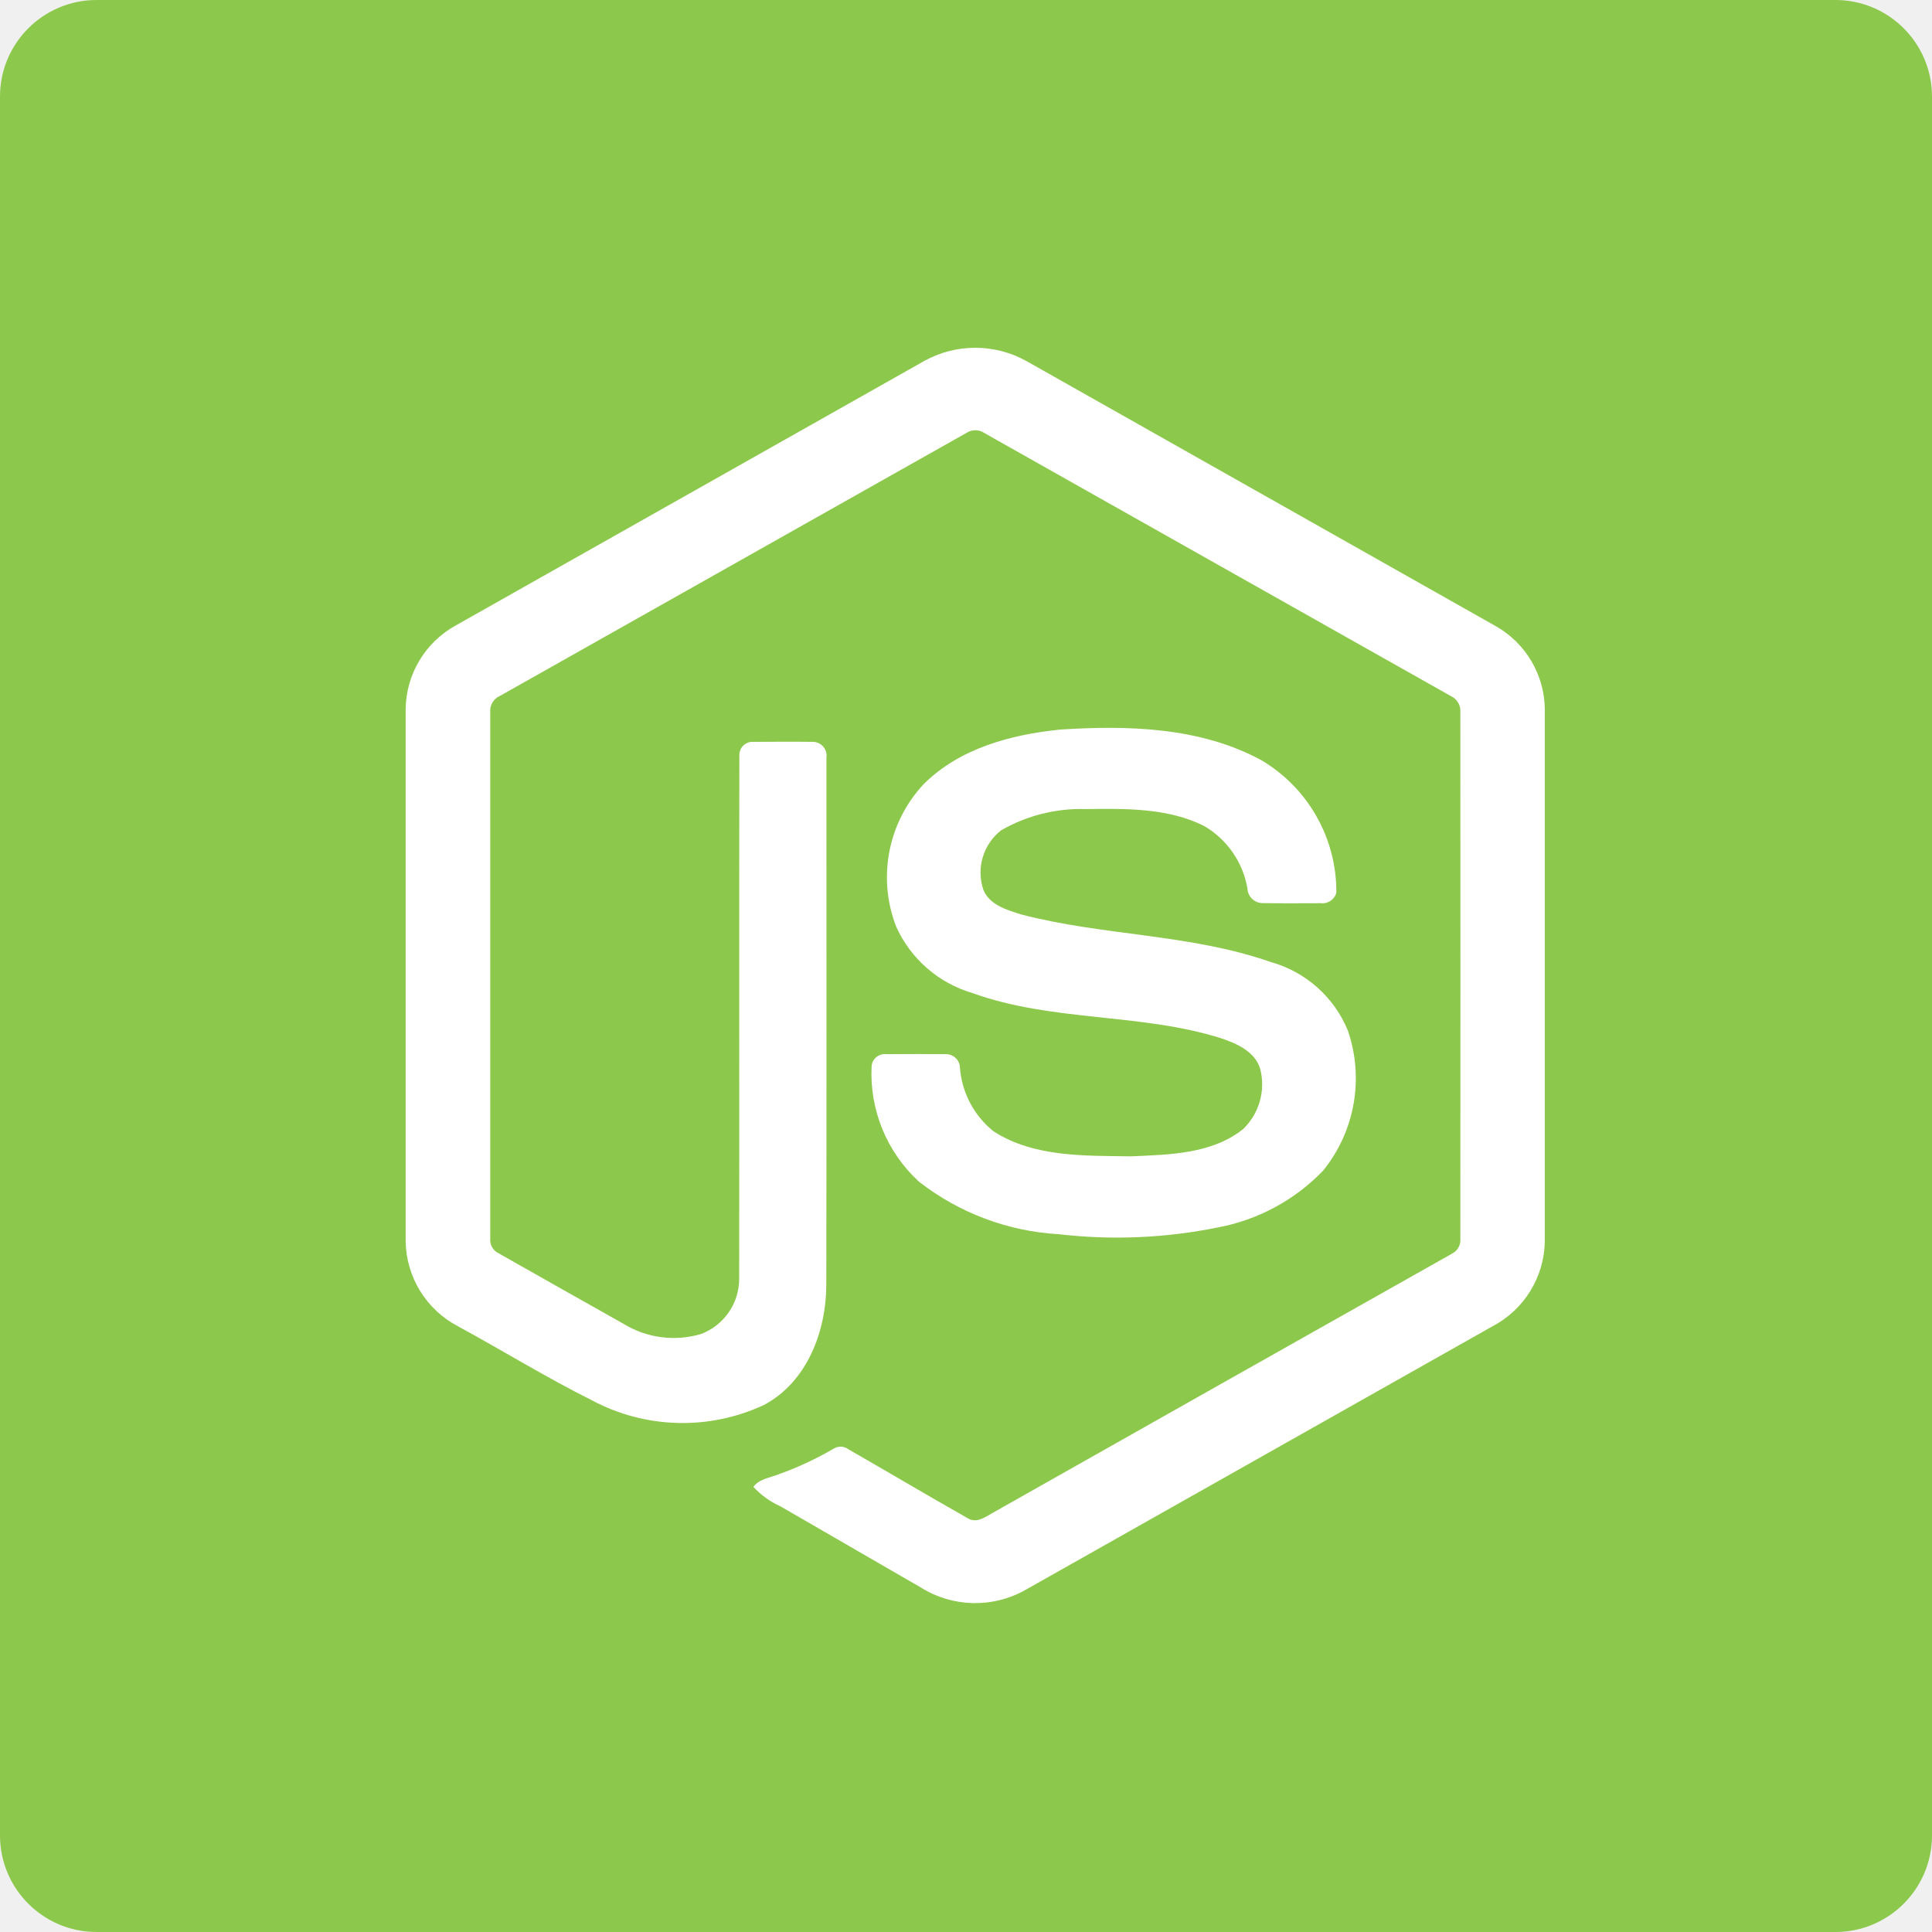
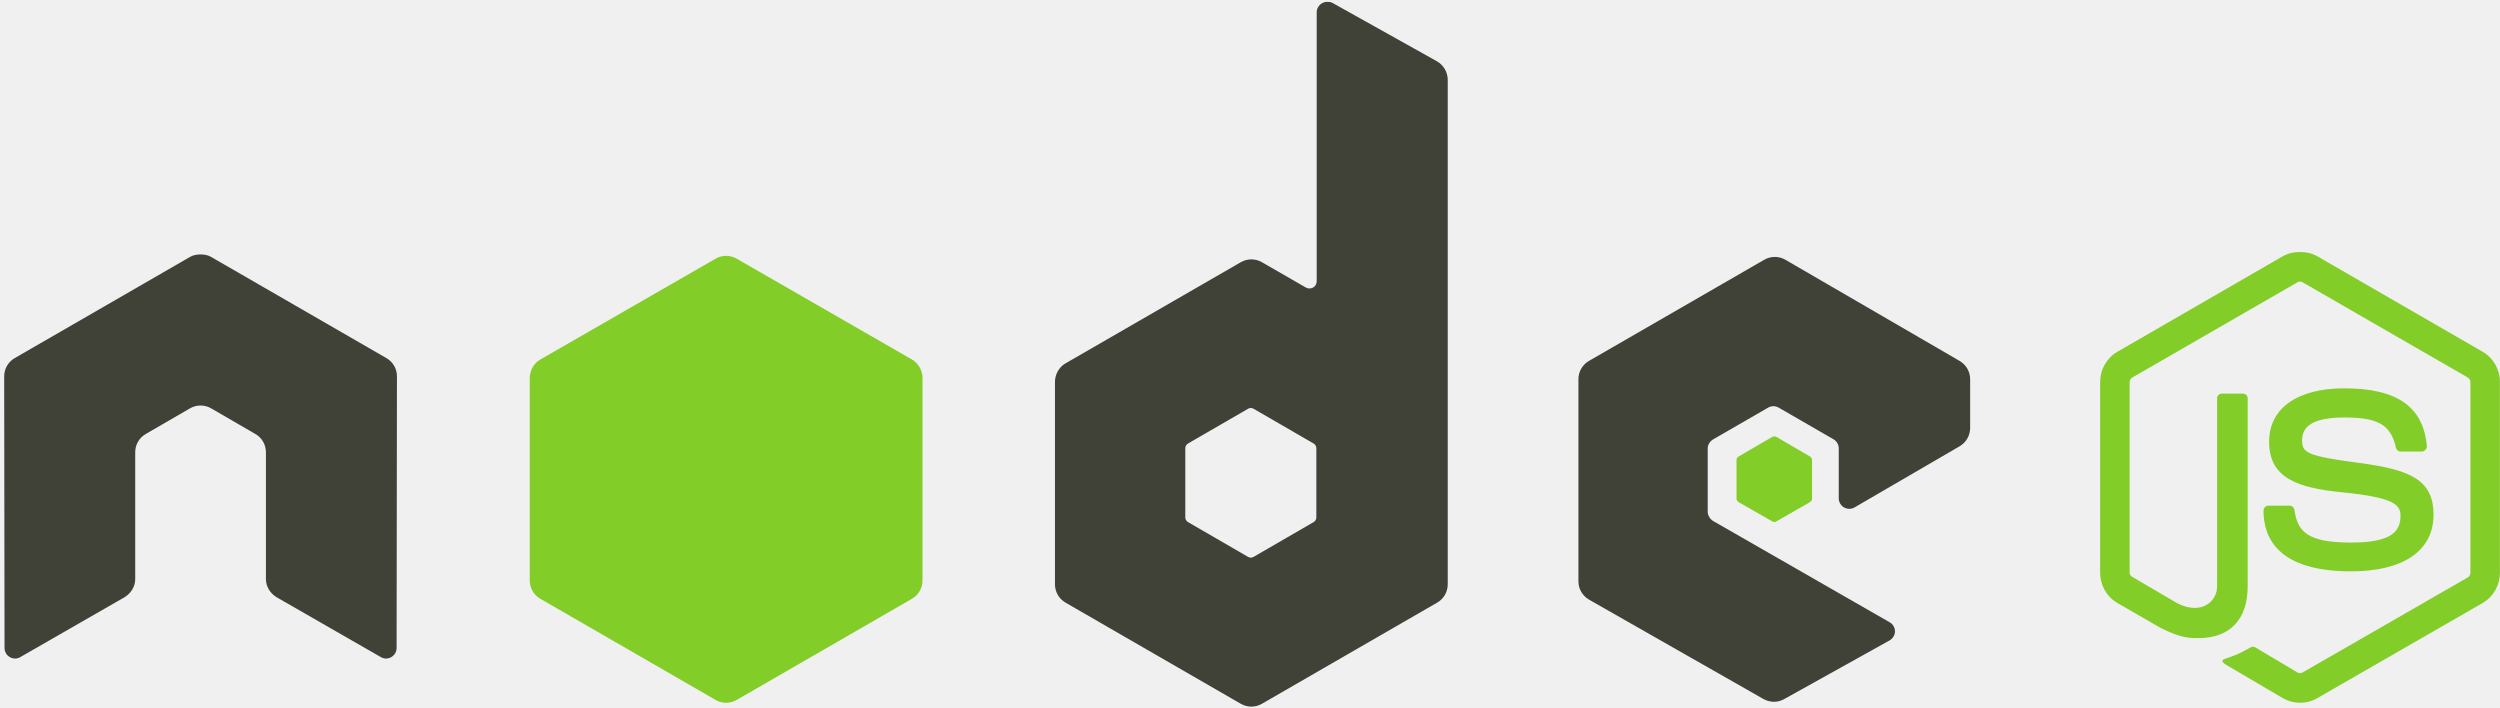
- <svg xmlns="http://www.w3.org/2000/svg" width="100" height="100" viewBox="0 0 100 100">
-   <g id="Group_5245" data-name="Group 5245" transform="translate(-49.841 -29)">
-     <rect id="Rectangle_3988" data-name="Rectangle 3988" width="100" height="100" rx="5" transform="translate(49.841 29)" fill="#8cc84b" />
-     <g id="nodejs-icon" transform="translate(70.841 47)">
-       <path id="Path_61" data-name="Path 61" d="M27.423,1.278a5.448,5.448,0,0,1,5.319,0Q44.888,8.141,57.036,15a5,5,0,0,1,2.526,4.307V46.837a5.056,5.056,0,0,1-2.715,4.4Q44.741,58.064,32.64,64.9a5.294,5.294,0,0,1-5.378-.149q-3.63-2.1-7.264-4.2a4.277,4.277,0,0,1-1.4-1.009c.309-.416.861-.468,1.309-.65a16.954,16.954,0,0,0,2.866-1.337.669.669,0,0,1,.746.045c2.069,1.186,4.12,2.407,6.2,3.582.443.256.891-.084,1.27-.295q11.881-6.715,23.769-13.414a.786.786,0,0,0,.432-.774q.008-13.622,0-27.246a.851.851,0,0,0-.507-.849Q42.616,11.805,30.557,5a.838.838,0,0,0-.947,0Q17.546,11.8,5.488,18.6a.841.841,0,0,0-.51.845q0,13.622,0,27.247a.77.77,0,0,0,.437.764q3.219,1.825,6.442,3.638a4.978,4.978,0,0,0,4.028.539,3.056,3.056,0,0,0,1.978-2.871c.011-9.028-.006-18.058.008-27.085a.68.68,0,0,1,.74-.694c1.031-.007,2.064-.014,3.095,0a.714.714,0,0,1,.673.826c0,9.085.011,18.171-.007,27.257,0,2.421-.992,5.056-3.232,6.241a9.953,9.953,0,0,1-8.9-.244c-2.36-1.178-4.612-2.568-6.93-3.83A5.044,5.044,0,0,1,.6,46.837V19.308a5.01,5.01,0,0,1,2.613-4.362Q15.321,8.115,27.423,1.278Z" transform="translate(-0.603 -0.584)" fill="#fff" />
-       <path id="Path_62" data-name="Path 62" d="M114.532,85.692c3.52-.227,7.287-.134,10.455,1.6a7.906,7.906,0,0,1,3.855,6.842.74.74,0,0,1-.8.545c-1.021,0-2.043.014-3.064-.007a.79.79,0,0,1-.739-.766A4.664,4.664,0,0,0,122,90.682c-1.883-.943-4.067-.9-6.121-.876A8.309,8.309,0,0,0,111.5,90.9a2.776,2.776,0,0,0-.923,3.1c.328.78,1.228,1.031,1.964,1.263,4.242,1.109,8.736,1,12.9,2.459a6.072,6.072,0,0,1,4,3.556,7.6,7.6,0,0,1-1.287,7.247,10.155,10.155,0,0,1-5.452,2.938,26.192,26.192,0,0,1-8.229.349,12.968,12.968,0,0,1-7.239-2.723,7.6,7.6,0,0,1-2.446-5.992.686.686,0,0,1,.752-.605c1.028-.008,2.057-.011,3.085,0a.721.721,0,0,1,.736.713,4.674,4.674,0,0,0,1.739,3.282c2.09,1.348,4.713,1.256,7.106,1.294,1.983-.088,4.208-.115,5.826-1.425a3.218,3.218,0,0,0,.876-3.074c-.25-.908-1.2-1.331-2.016-1.608-4.187-1.325-8.732-.844-12.879-2.342a6.268,6.268,0,0,1-3.958-3.449,7.065,7.065,0,0,1,1.411-7.35c1.853-1.865,4.527-2.583,7.07-2.84Z" transform="translate(-80.673 -65.929)" fill="#fff" />
-     </g>
+ <svg xmlns="http://www.w3.org/2000/svg" width="2500" height="708" viewBox="0 0 512 145" preserveAspectRatio="xMinYMin meet">
+   <g fill="#83CD29">
+     <path d="M471.05 51.611c-1.244 0-2.454.257-3.525.863l-33.888 19.57c-2.193 1.264-3.526 3.65-3.526 6.189v39.069c0 2.537 1.333 4.92 3.526 6.187l8.85 5.109c4.3 2.119 5.885 2.086 7.842 2.086 6.366 0 10.001-3.863 10.001-10.576V81.542c0-.545-.472-.935-1.007-.935h-4.245c-.544 0-1.007.39-1.007.935v38.566c0 2.975-3.1 5.968-8.13 3.453l-9.21-5.396c-.326-.177-.576-.49-.576-.863v-39.07c0-.37.247-.747.576-.935L470.547 57.8a.998.998 0 0 1 1.007 0l33.817 19.498c.322.194.576.553.576.936v39.069c0 .373-.188.755-.504.935l-33.889 19.498c-.29.173-.69.173-1.007 0l-8.706-5.18a.905.905 0 0 0-.863 0c-2.403 1.362-2.855 1.52-5.109 2.302-.555.194-1.398.495.288 1.44l11.368 6.69a6.995 6.995 0 0 0 3.526.936 6.949 6.949 0 0 0 3.525-.935l33.889-19.499c2.193-1.275 3.525-3.65 3.525-6.187v-39.07c0-2.538-1.332-4.92-3.525-6.187l-33.889-19.57c-1.062-.607-2.28-.864-3.525-.864z" />
+     <path d="M480.116 79.528c-9.65 0-15.397 4.107-15.397 10.937 0 7.408 5.704 9.444 14.966 10.36 11.08 1.085 11.943 2.712 11.943 4.893 0 3.783-3.016 5.396-10.144 5.396-8.957 0-10.925-2.236-11.584-6.691-.078-.478-.447-.864-.936-.864h-4.389c-.54 0-1.007.466-1.007 1.008 0 5.703 3.102 12.447 17.916 12.447 10.723 0 16.908-4.209 16.908-11.584 0-7.31-4.996-9.273-15.398-10.648-10.51-1.391-11.512-2.072-11.512-4.533 0-2.032.85-4.75 8.634-4.75 6.954 0 9.524 1.5 10.577 6.189.092.44.48.791.935.791h4.39c.27 0 .532-.166.719-.36.184-.207.314-.44.288-.719-.68-8.074-6.064-11.872-16.909-11.872z" />
  </g>
+   <path d="M271.821.383a2.181 2.181 0 0 0-1.08.287 2.18 2.18 0 0 0-1.079 1.871v55.042c0 .54-.251 1.024-.719 1.295a1.501 1.501 0 0 1-1.511 0l-8.994-5.18a4.31 4.31 0 0 0-4.317 0l-35.903 20.721c-1.342.775-2.158 2.264-2.158 3.814v41.443c0 1.548.817 2.966 2.158 3.741l35.903 20.722a4.3 4.3 0 0 0 4.317 0l35.903-20.722a4.308 4.308 0 0 0 2.159-3.741V16.356a4.386 4.386 0 0 0-2.23-3.814L272.9.598c-.335-.187-.707-.22-1.079-.215zM40.861 52.115c-.684.027-1.328.147-1.942.503L3.015 73.34a4.3 4.3 0 0 0-2.158 3.741L.929 132.7c0 .773.399 1.492 1.079 1.87a2.096 2.096 0 0 0 2.159 0l21.297-12.231c1.349-.802 2.23-2.196 2.23-3.742V92.623c0-1.55.815-2.972 2.159-3.742l9.065-5.252a4.251 4.251 0 0 1 2.159-.576c.74 0 1.5.185 2.158.576l9.066 5.252a4.296 4.296 0 0 1 2.159 3.742v25.973c0 1.546.89 2.95 2.23 3.742l21.297 12.232a2.096 2.096 0 0 0 2.159 0 2.164 2.164 0 0 0 1.08-1.871l.07-55.618a4.28 4.28 0 0 0-2.158-3.741L43.235 52.618c-.607-.356-1.253-.475-1.942-.503h-.432zm322.624.503c-.75 0-1.485.19-2.158.576l-35.903 20.722a4.306 4.306 0 0 0-2.159 3.741V119.1c0 1.559.878 2.971 2.23 3.742l35.616 20.29c1.315.75 2.921.807 4.245.07l21.585-12.015c.685-.38 1.148-1.09 1.151-1.87a2.126 2.126 0 0 0-1.079-1.871l-36.119-20.722c-.676-.386-1.151-1.167-1.151-1.943v-12.95c0-.775.48-1.485 1.151-1.871l11.224-6.476a2.155 2.155 0 0 1 2.159 0L375.5 89.96a2.152 2.152 0 0 1 1.08 1.87v10.217a2.15 2.15 0 0 0 1.079 1.87c.673.389 1.487.39 2.158 0L401.331 91.4a4.325 4.325 0 0 0 2.159-3.742v-10c0-1.545-.82-2.966-2.159-3.742l-35.687-20.722a4.279 4.279 0 0 0-2.159-.575zm-107.35 30.939c.188 0 .408.046.576.143l12.304 7.123c.334.193.576.55.576.935v14.246c0 .387-.24.743-.576.936l-12.304 7.123a1.088 1.088 0 0 1-1.079 0l-12.303-7.123c-.335-.194-.576-.549-.576-.936V91.758c0-.386.242-.74.576-.935l12.303-7.122a.948.948 0 0 1 .504-.143v-.001z" fill="#404137" />
+   <path d="M148.714 52.402c-.748 0-1.488.19-2.158.576l-35.903 20.65c-1.343.773-2.159 2.265-2.159 3.813v41.443c0 1.55.817 2.966 2.159 3.742l35.903 20.721a4.297 4.297 0 0 0 4.317 0l35.903-20.721a4.308 4.308 0 0 0 2.158-3.742V77.441c0-1.55-.816-3.04-2.158-3.813l-35.903-20.65a4.297 4.297 0 0 0-2.159-.576zM363.413 89.385c-.143 0-.302 0-.431.072l-6.907 4.029a.84.84 0 0 0-.432.72v7.914c0 .298.172.571.432.72l6.907 3.957c.259.15.535.15.791 0l6.907-3.958a.846.846 0 0 0 .432-.719v-7.915a.846.846 0 0 0-.432-.719l-6.907-4.03c-.128-.075-.216-.07-.36-.07z" fill="#83CD29" />
</svg>
